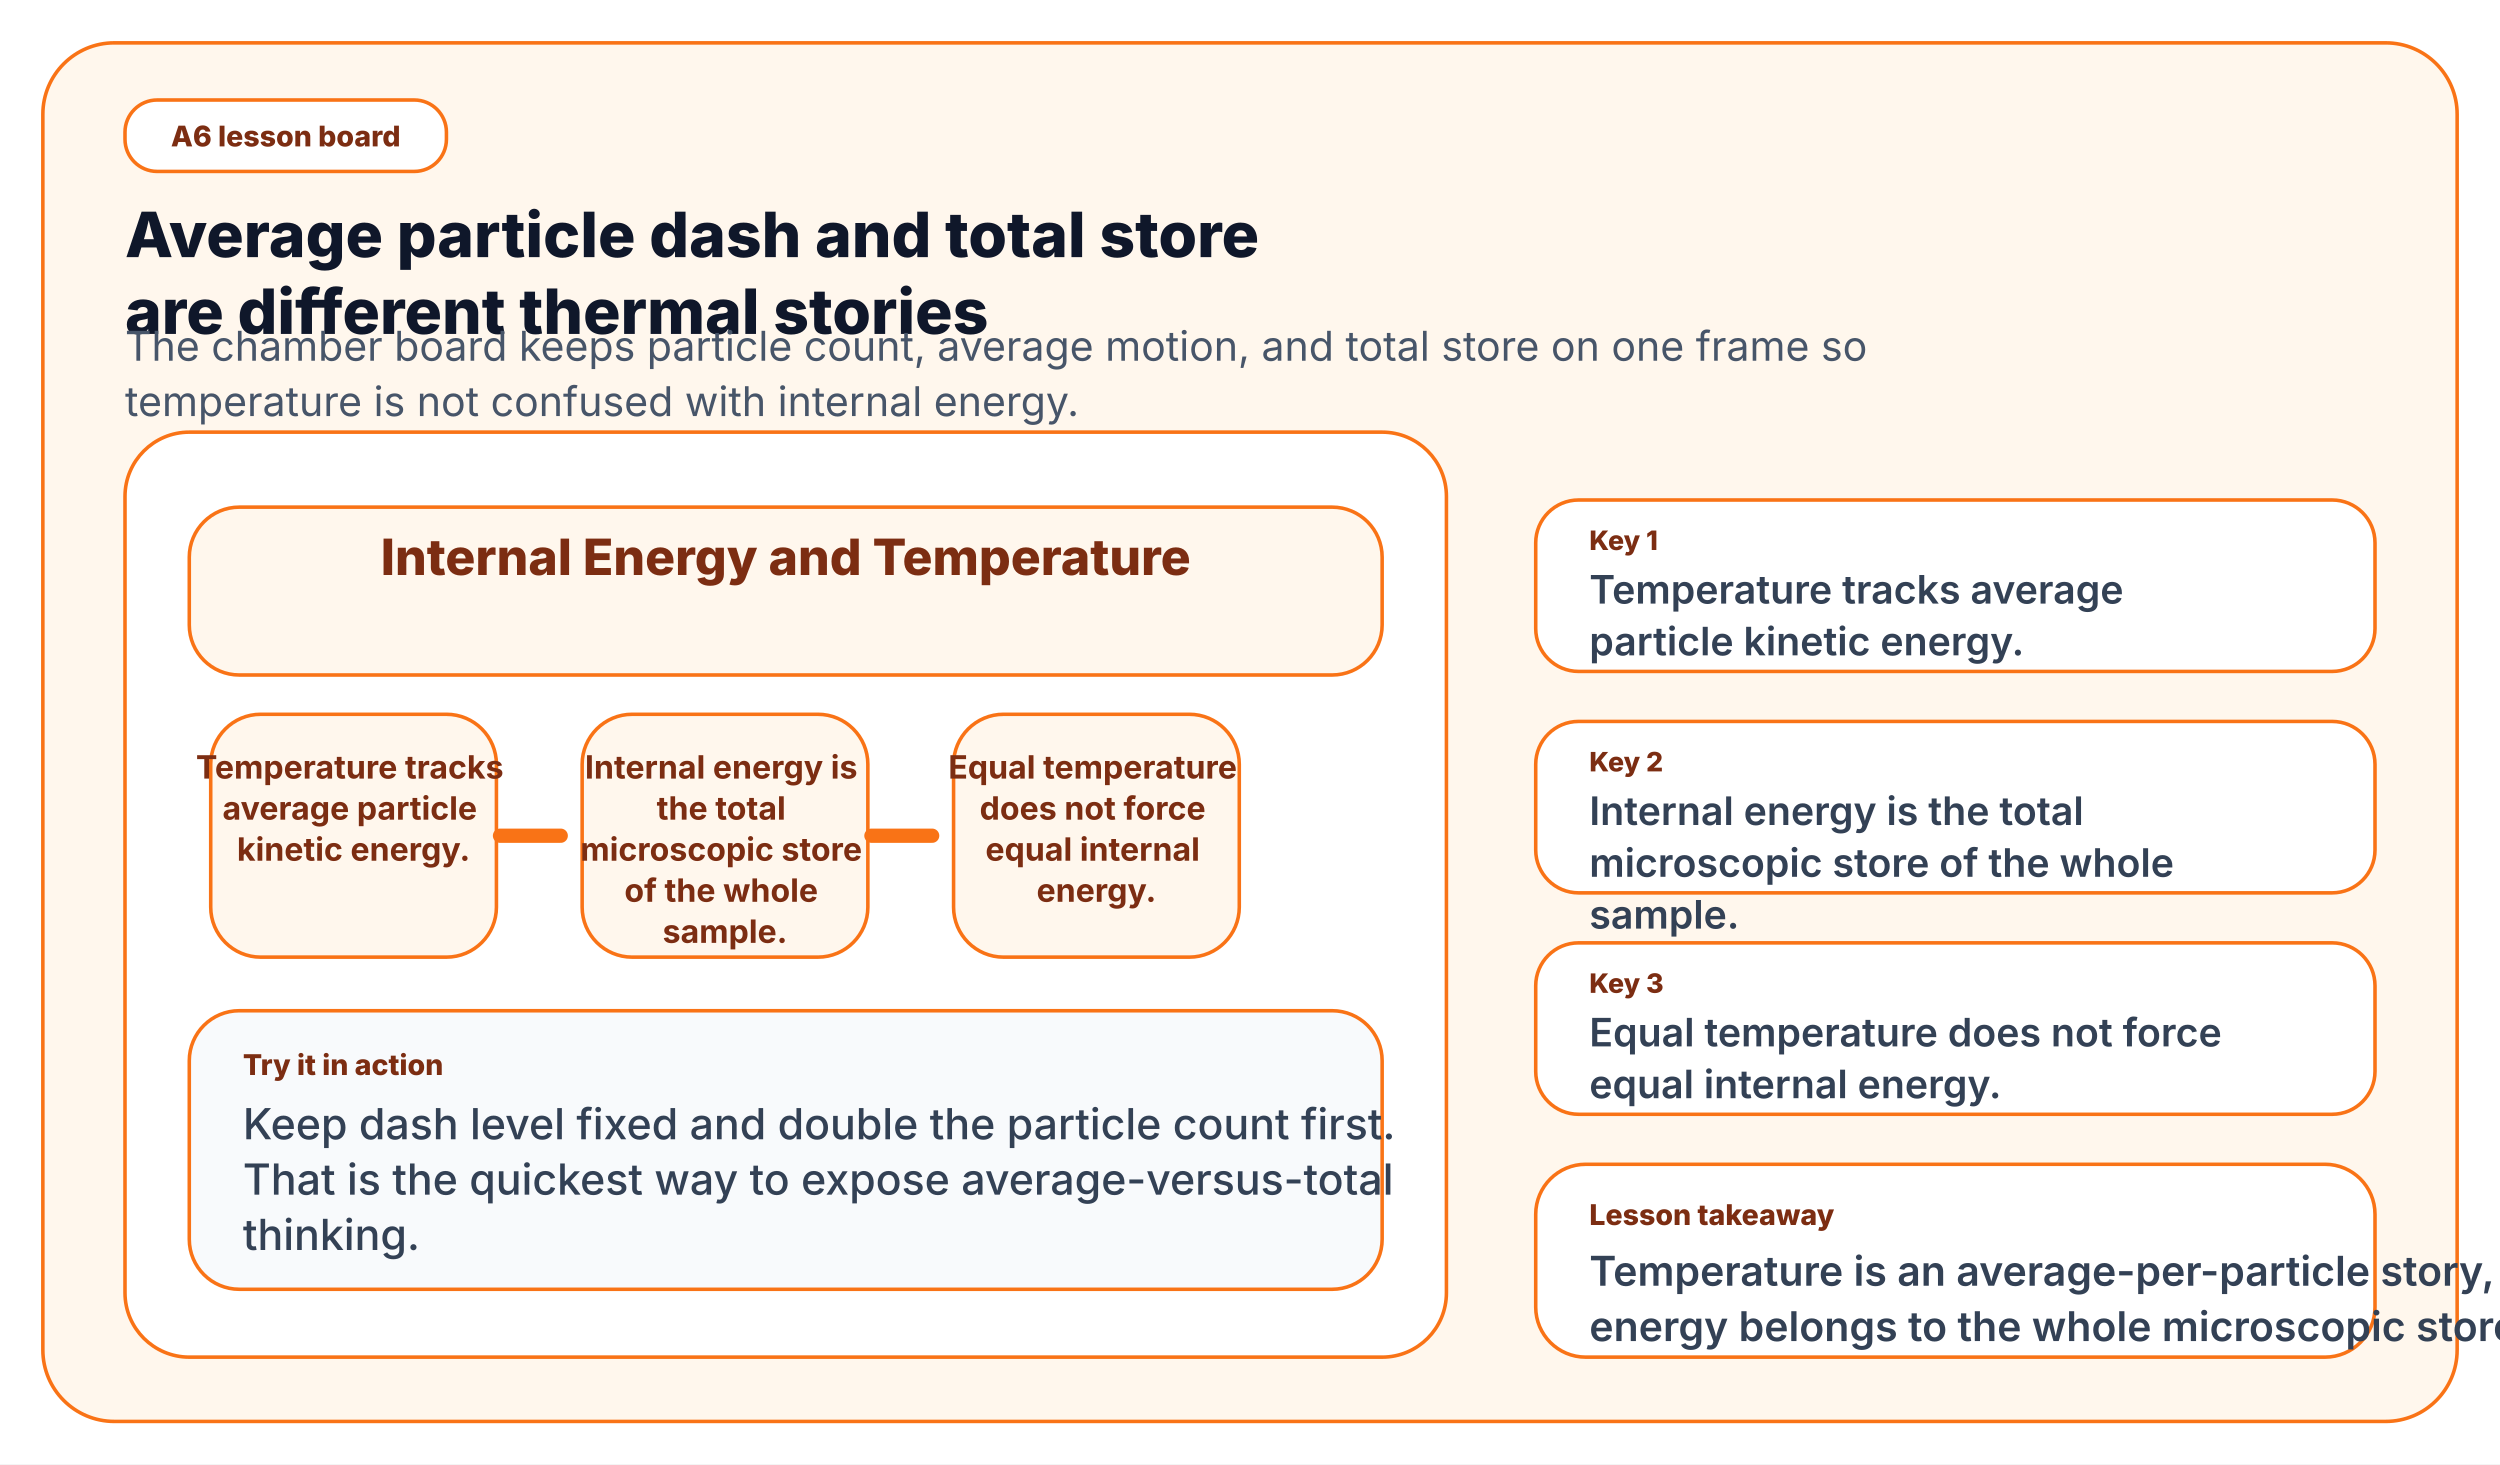
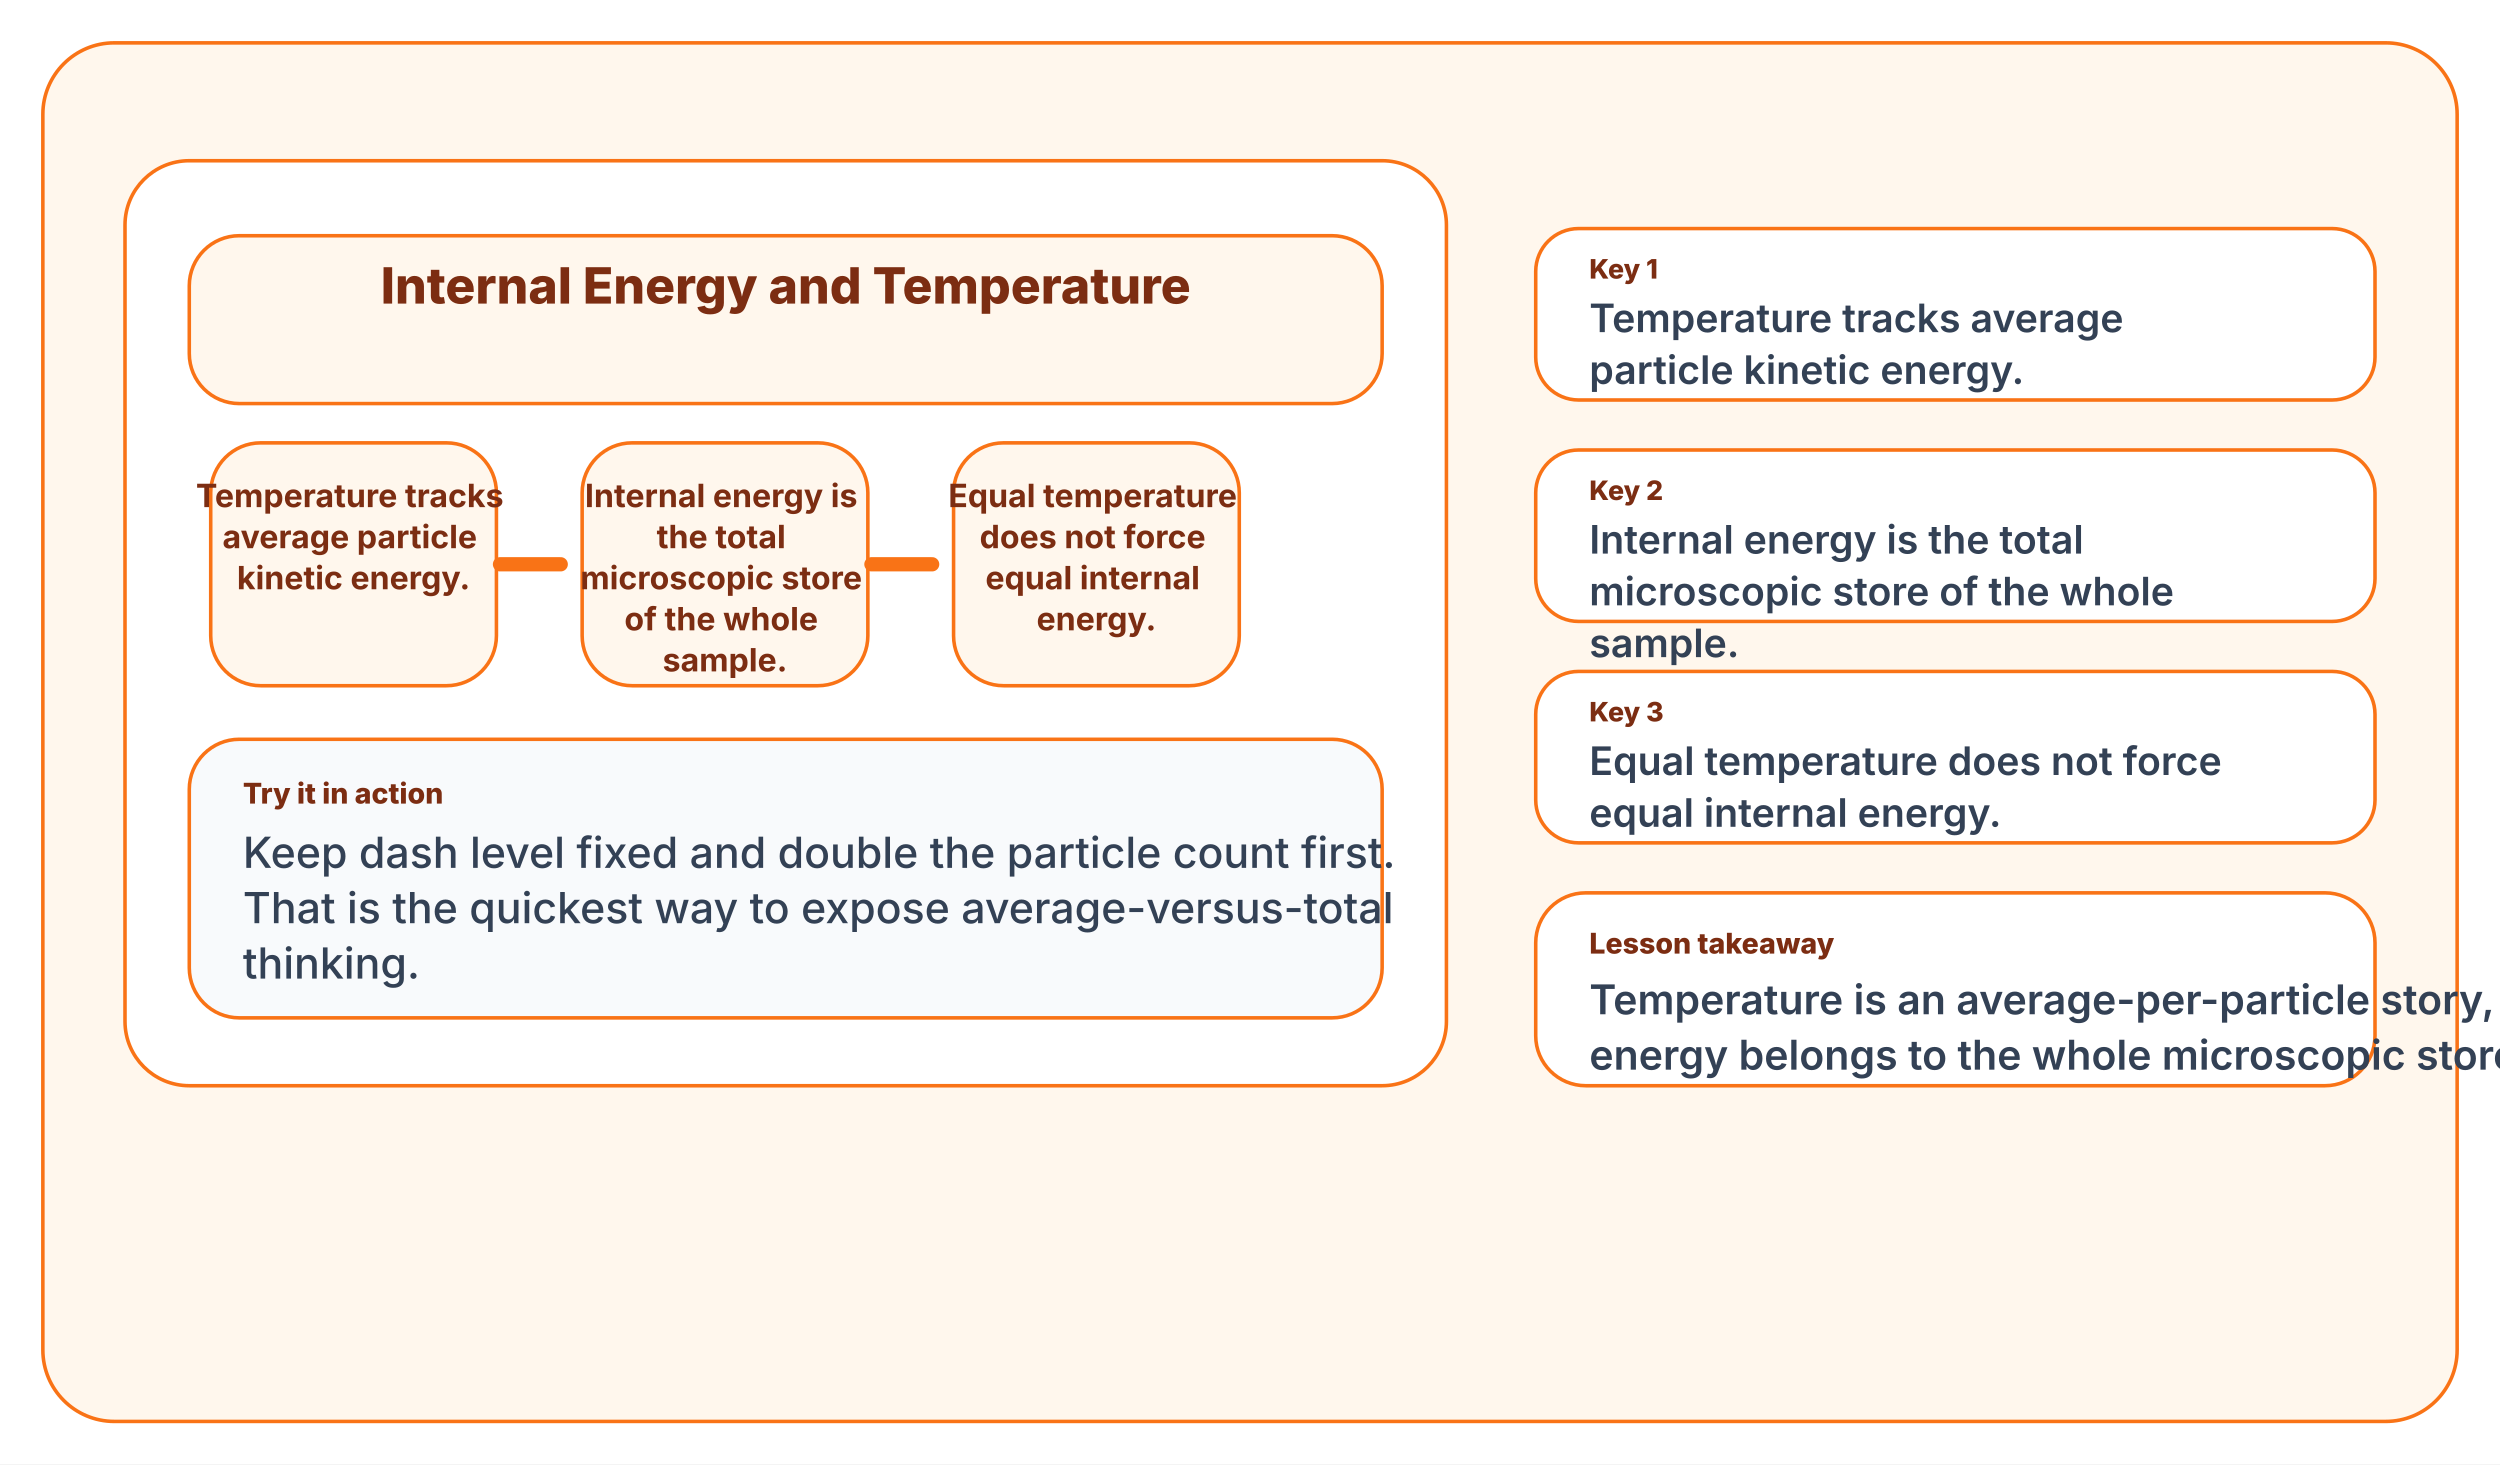
<svg xmlns="http://www.w3.org/2000/svg" width="1400" height="820" viewBox="0 0 1400 820">
  <rect width="1400" height="820" fill="#ffffff" />
  <rect x="24" y="24" width="1352" height="772" rx="40" fill="#fff7ed" stroke="#f97316" stroke-width="2" />
-   <rect x="70" y="56" width="180" height="40" rx="18" fill="#ffffff" stroke="#f97316" stroke-width="2" />
-   <text x="160" y="82" fill="#7c2d12" font-size="16" font-family="Inter, Segoe UI, Arial, sans-serif" font-weight="800" text-anchor="middle">
-     <tspan x="160" dy="0">A6 lesson board</tspan>
-   </text>
-   <text x="70" y="144" fill="#0f172a" font-size="35" font-family="Inter, Segoe UI, Arial, sans-serif" font-weight="800" text-anchor="start">
-     <tspan x="70" dy="0">Average particle dash and total store</tspan>
-     <tspan x="70" dy="43">are different thermal stories</tspan>
-   </text>
-   <text x="70" y="202" fill="#475569" font-size="23" font-family="Inter, Segoe UI, Arial, sans-serif" font-weight="400" text-anchor="start">
-     <tspan x="70" dy="0">The chamber board keeps particle count, average motion, and total store on one frame so</tspan>
-     <tspan x="70" dy="31">temperature is not confused with internal energy.</tspan>
-   </text>
-   <rect x="70" y="242" width="740" height="518" rx="36" fill="#ffffff" stroke="#f97316" stroke-width="2" />
-   <rect x="106" y="284" width="668" height="94" rx="28" fill="#fff7ed" stroke="#f97316" stroke-width="2" />
-   <text x="440" y="322" fill="#7c2d12" font-size="28" font-family="Inter, Segoe UI, Arial, sans-serif" font-weight="800" text-anchor="middle">
+   <rect x="70" y="90" width="740" height="518" rx="36" fill="#ffffff" stroke="#f97316" stroke-width="2" />
+   <rect x="106" y="132" width="668" height="94" rx="28" fill="#fff7ed" stroke="#f97316" stroke-width="2" />
+   <text x="440" y="170" fill="#7c2d12" font-size="28" font-family="Inter, Segoe UI, Arial, sans-serif" font-weight="800" text-anchor="middle">
    <tspan x="440" dy="0">Internal Energy and Temperature</tspan>
  </text>
-   <rect x="118" y="400" width="160" height="136" rx="28" fill="#fff7ed" stroke="#f97316" stroke-width="2" />
-   <text x="198" y="436" fill="#7c2d12" font-size="18" font-family="Inter, Segoe UI, Arial, sans-serif" font-weight="700" text-anchor="middle">
+   <rect x="118" y="248" width="160" height="136" rx="28" fill="#fff7ed" stroke="#f97316" stroke-width="2" />
+   <text x="198" y="284" fill="#7c2d12" font-size="18" font-family="Inter, Segoe UI, Arial, sans-serif" font-weight="700" text-anchor="middle">
    <tspan x="198" dy="0">Temperature tracks</tspan>
    <tspan x="198" dy="23">average particle</tspan>
    <tspan x="198" dy="23">kinetic energy.</tspan>
  </text>
-   <rect x="326" y="400" width="160" height="136" rx="28" fill="#fff7ed" stroke="#f97316" stroke-width="2" />
-   <text x="406" y="436" fill="#7c2d12" font-size="18" font-family="Inter, Segoe UI, Arial, sans-serif" font-weight="700" text-anchor="middle">
+   <rect x="326" y="248" width="160" height="136" rx="28" fill="#fff7ed" stroke="#f97316" stroke-width="2" />
+   <text x="406" y="284" fill="#7c2d12" font-size="18" font-family="Inter, Segoe UI, Arial, sans-serif" font-weight="700" text-anchor="middle">
    <tspan x="406" dy="0">Internal energy is</tspan>
    <tspan x="406" dy="23">the total</tspan>
    <tspan x="406" dy="23">microscopic store</tspan>
    <tspan x="406" dy="23">of the whole</tspan>
    <tspan x="406" dy="23">sample.</tspan>
  </text>
-   <rect x="534" y="400" width="160" height="136" rx="28" fill="#fff7ed" stroke="#f97316" stroke-width="2" />
-   <text x="614" y="436" fill="#7c2d12" font-size="18" font-family="Inter, Segoe UI, Arial, sans-serif" font-weight="700" text-anchor="middle">
+   <rect x="534" y="248" width="160" height="136" rx="28" fill="#fff7ed" stroke="#f97316" stroke-width="2" />
+   <text x="614" y="284" fill="#7c2d12" font-size="18" font-family="Inter, Segoe UI, Arial, sans-serif" font-weight="700" text-anchor="middle">
    <tspan x="614" dy="0">Equal temperature</tspan>
    <tspan x="614" dy="23">does not force</tspan>
    <tspan x="614" dy="23">equal internal</tspan>
    <tspan x="614" dy="23">energy.</tspan>
  </text>
-   <line x1="280" y1="468" x2="314" y2="468" stroke="#f97316" stroke-width="8" stroke-linecap="round" />
-   <line x1="488" y1="468" x2="522" y2="468" stroke="#f97316" stroke-width="8" stroke-linecap="round" />
-   <rect x="106" y="566" width="668" height="156" rx="28" fill="#f8fafc" stroke="#f97316" stroke-width="2" />
-   <text x="136" y="602" fill="#7c2d12" font-size="16" font-family="Inter, Segoe UI, Arial, sans-serif" font-weight="800" text-anchor="start">
+   <line x1="280" y1="316" x2="314" y2="316" stroke="#f97316" stroke-width="8" stroke-linecap="round" />
+   <line x1="488" y1="316" x2="522" y2="316" stroke="#f97316" stroke-width="8" stroke-linecap="round" />
+   <rect x="106" y="414" width="668" height="156" rx="28" fill="#f8fafc" stroke="#f97316" stroke-width="2" />
+   <text x="136" y="450" fill="#7c2d12" font-size="16" font-family="Inter, Segoe UI, Arial, sans-serif" font-weight="800" text-anchor="start">
    <tspan x="136" dy="0">Try it in action</tspan>
  </text>
-   <text x="136" y="638" fill="#334155" font-size="24" font-family="Inter, Segoe UI, Arial, sans-serif" font-weight="500" text-anchor="start">
+   <text x="136" y="486" fill="#334155" font-size="24" font-family="Inter, Segoe UI, Arial, sans-serif" font-weight="500" text-anchor="start">
    <tspan x="136" dy="0">Keep dash level fixed and double the particle count first.</tspan>
    <tspan x="136" dy="31">That is the quickest way to expose average-versus-total</tspan>
    <tspan x="136" dy="31">thinking.</tspan>
  </text>
-   <rect x="860" y="280" width="470" height="96" rx="24" fill="#ffffff" stroke="#f97316" stroke-width="2" />
-   <text x="890" y="308" fill="#7c2d12" font-size="15" font-family="Inter, Segoe UI, Arial, sans-serif" font-weight="800" text-anchor="start">
+   <rect x="860" y="128" width="470" height="96" rx="24" fill="#ffffff" stroke="#f97316" stroke-width="2" />
+   <text x="890" y="156" fill="#7c2d12" font-size="15" font-family="Inter, Segoe UI, Arial, sans-serif" font-weight="800" text-anchor="start">
    <tspan x="890" dy="0">Key 1</tspan>
  </text>
-   <text x="890" y="338" fill="#334155" font-size="22" font-family="Inter, Segoe UI, Arial, sans-serif" font-weight="600" text-anchor="start">
+   <text x="890" y="186" fill="#334155" font-size="22" font-family="Inter, Segoe UI, Arial, sans-serif" font-weight="600" text-anchor="start">
    <tspan x="890" dy="0">Temperature tracks average</tspan>
    <tspan x="890" dy="29">particle kinetic energy.</tspan>
  </text>
-   <rect x="860" y="404" width="470" height="96" rx="24" fill="#ffffff" stroke="#f97316" stroke-width="2" />
-   <text x="890" y="432" fill="#7c2d12" font-size="15" font-family="Inter, Segoe UI, Arial, sans-serif" font-weight="800" text-anchor="start">
+   <rect x="860" y="252" width="470" height="96" rx="24" fill="#ffffff" stroke="#f97316" stroke-width="2" />
+   <text x="890" y="280" fill="#7c2d12" font-size="15" font-family="Inter, Segoe UI, Arial, sans-serif" font-weight="800" text-anchor="start">
    <tspan x="890" dy="0">Key 2</tspan>
  </text>
-   <text x="890" y="462" fill="#334155" font-size="22" font-family="Inter, Segoe UI, Arial, sans-serif" font-weight="600" text-anchor="start">
+   <text x="890" y="310" fill="#334155" font-size="22" font-family="Inter, Segoe UI, Arial, sans-serif" font-weight="600" text-anchor="start">
    <tspan x="890" dy="0">Internal energy is the total</tspan>
    <tspan x="890" dy="29">microscopic store of the whole</tspan>
    <tspan x="890" dy="29">sample.</tspan>
  </text>
-   <rect x="860" y="528" width="470" height="96" rx="24" fill="#ffffff" stroke="#f97316" stroke-width="2" />
-   <text x="890" y="556" fill="#7c2d12" font-size="15" font-family="Inter, Segoe UI, Arial, sans-serif" font-weight="800" text-anchor="start">
+   <rect x="860" y="376" width="470" height="96" rx="24" fill="#ffffff" stroke="#f97316" stroke-width="2" />
+   <text x="890" y="404" fill="#7c2d12" font-size="15" font-family="Inter, Segoe UI, Arial, sans-serif" font-weight="800" text-anchor="start">
    <tspan x="890" dy="0">Key 3</tspan>
  </text>
-   <text x="890" y="586" fill="#334155" font-size="22" font-family="Inter, Segoe UI, Arial, sans-serif" font-weight="600" text-anchor="start">
+   <text x="890" y="434" fill="#334155" font-size="22" font-family="Inter, Segoe UI, Arial, sans-serif" font-weight="600" text-anchor="start">
    <tspan x="890" dy="0">Equal temperature does not force</tspan>
    <tspan x="890" dy="29">equal internal energy.</tspan>
  </text>
-   <rect x="860" y="652" width="470" height="108" rx="28" fill="#ffffff" stroke="#f97316" stroke-width="2" />
-   <text x="890" y="686" fill="#7c2d12" font-size="16" font-family="Inter, Segoe UI, Arial, sans-serif" font-weight="800" text-anchor="start">
+   <rect x="860" y="500" width="470" height="108" rx="28" fill="#ffffff" stroke="#f97316" stroke-width="2" />
+   <text x="890" y="534" fill="#7c2d12" font-size="16" font-family="Inter, Segoe UI, Arial, sans-serif" font-weight="800" text-anchor="start">
    <tspan x="890" dy="0">Lesson takeaway</tspan>
  </text>
-   <text x="890" y="720" fill="#334155" font-size="23" font-family="Inter, Segoe UI, Arial, sans-serif" font-weight="600" text-anchor="start">
+   <text x="890" y="568" fill="#334155" font-size="23" font-family="Inter, Segoe UI, Arial, sans-serif" font-weight="600" text-anchor="start">
    <tspan x="890" dy="0">Temperature is an average-per-particle story, while internal</tspan>
    <tspan x="890" dy="31">energy belongs to the whole microscopic store.</tspan>
  </text>
</svg>
